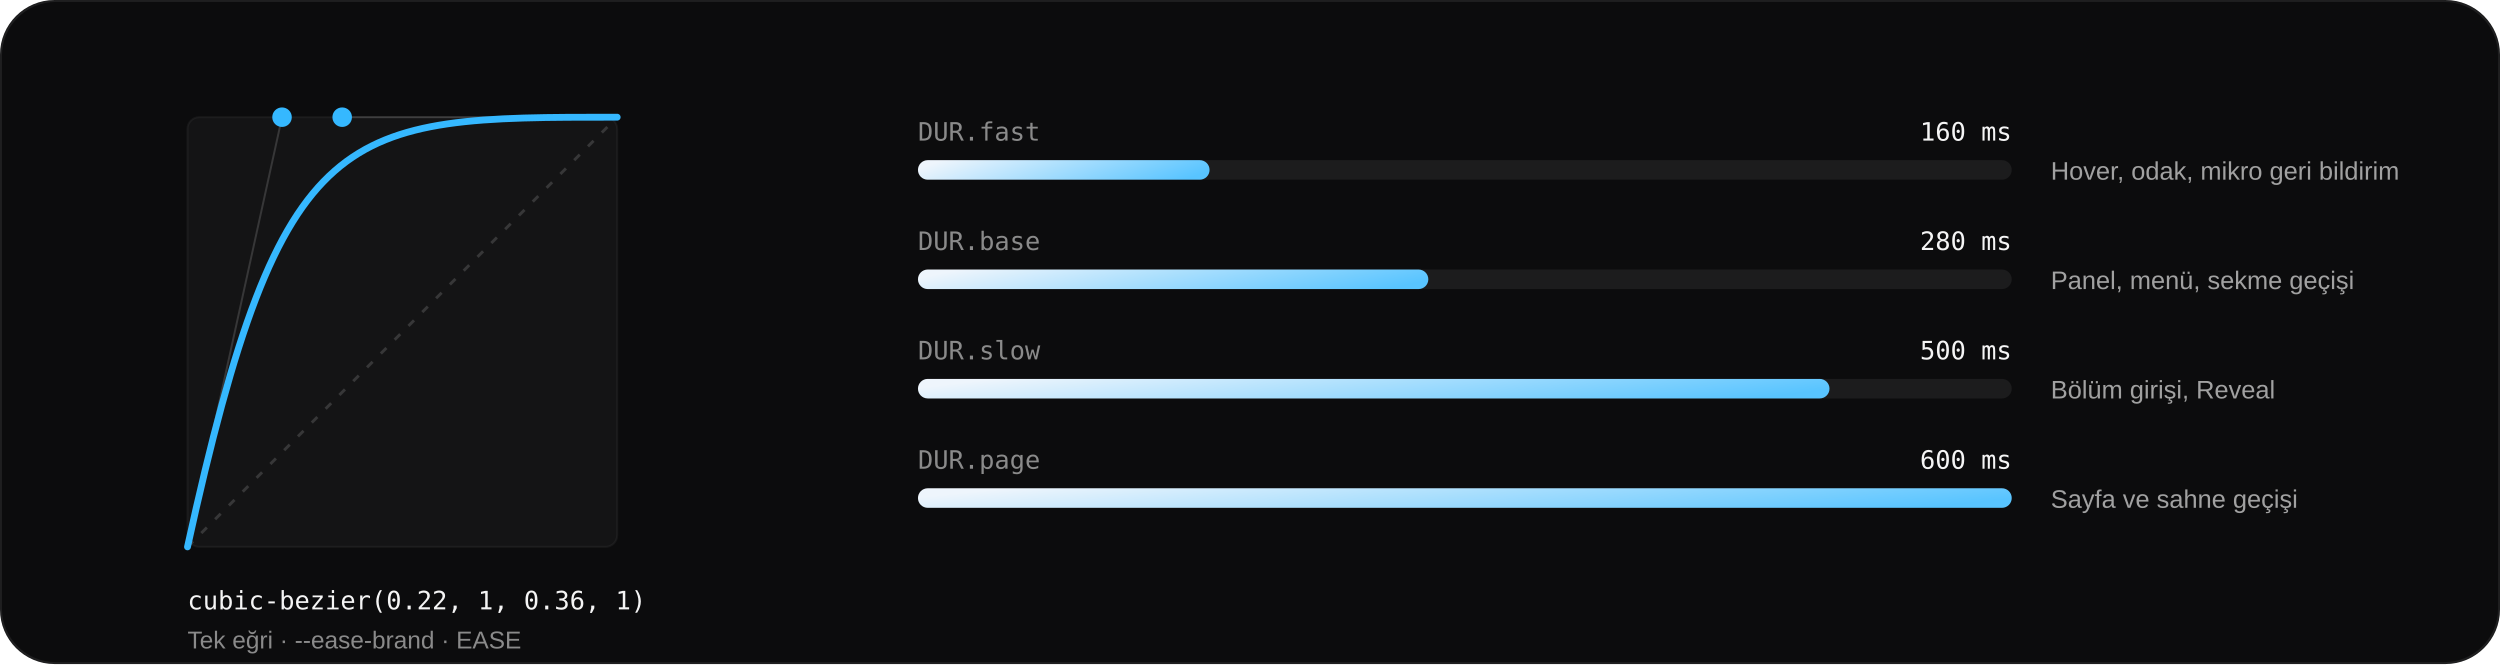
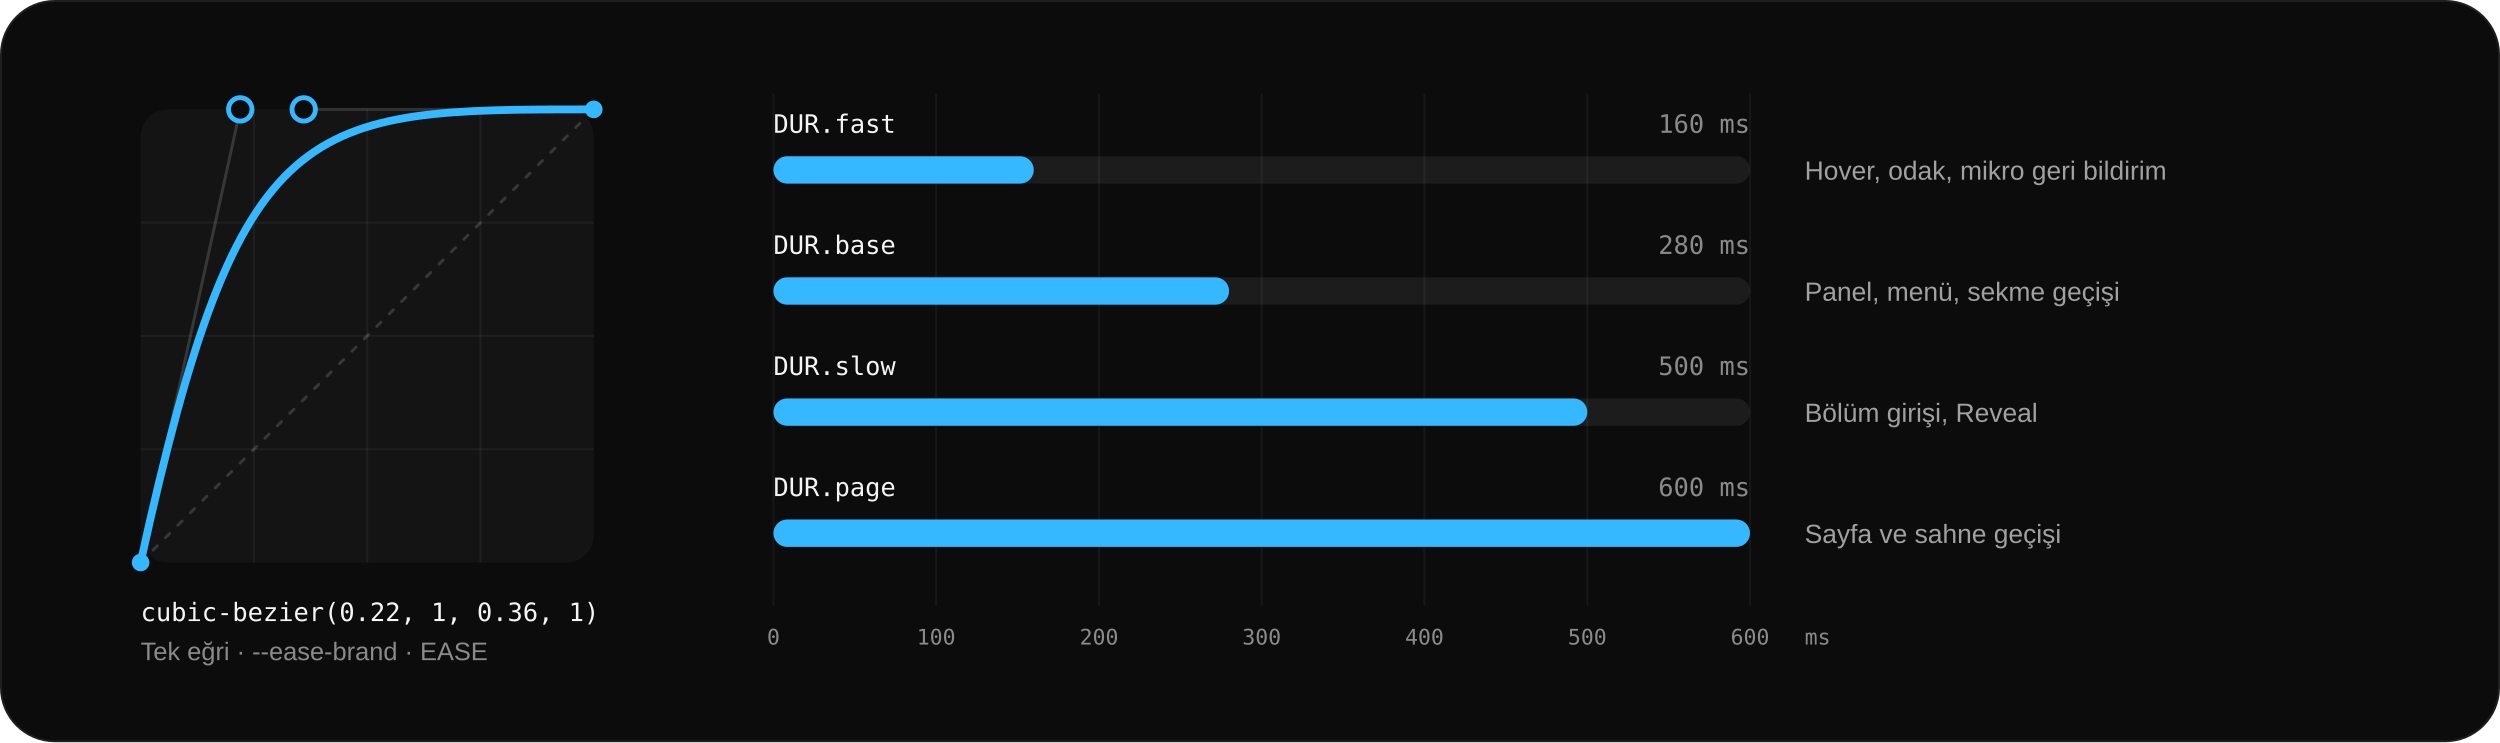
- <svg xmlns="http://www.w3.org/2000/svg" width="1280" height="340" viewBox="0 0 1280 340" role="img" aria-label="Marka eğrisi cubic-bezier(0.22, 1, 0.36, 1) ve süre tablosu">
-   <defs>
-     <linearGradient id="bar" x1="0.008" y1="0.413" x2="0.992" y2="0.587">
-       <stop offset="0%" stop-color="#eef5fc" />
-       <stop offset="100%" stop-color="#58c4ff" />
-     </linearGradient>
-   </defs>
-   <rect width="1280" height="340" rx="28" fill="#0c0c0d" />
-   <rect x="0.5" y="0.5" width="1279" height="339" rx="28" fill="none" stroke="rgb(255,255,255)" stroke-opacity="0.08" />
-   <rect x="96" y="60" width="220" height="220" rx="6" fill="rgb(255,255,255)" fill-opacity="0.035" stroke="rgb(255,255,255)" stroke-opacity="0.05" />
-   <path d="M 96.0 280.0 L 316.0 60.0" fill="none" stroke="rgb(255,255,255)" stroke-opacity="0.15" stroke-dasharray="4 6" stroke-width="1.5" />
-   <line x1="96" y1="280" x2="144.4" y2="60.0" stroke="rgb(255,255,255)" stroke-opacity="0.15" />
-   <line x1="316" y1="60" x2="175.2" y2="60.0" stroke="rgb(255,255,255)" stroke-opacity="0.15" />
-   <circle cx="144.4" cy="60.0" r="5" fill="#35b8ff" />
-   <circle cx="175.2" cy="60.0" r="5" fill="#35b8ff" />
-   <path d="M 96.0 280.0 C 144.4 60.0 175.2 60.0 316.0 60.0" fill="none" stroke="#35b8ff" stroke-width="3.5" stroke-linecap="round" />
-   <text x="96" y="312" font-family="ui-monospace, SFMono-Regular, Menlo, Consolas, monospace" font-size="13" fill="#f5f5f5">cubic-bezier(0.22, 1, 0.36, 1)</text>
-   <text x="96" y="332" font-family="-apple-system, BlinkMacSystemFont, 'Segoe UI', 'Helvetica Neue', Arial, sans-serif" font-size="12.5" fill="#8a8a8a">Tek eğri · --ease-brand · EASE</text>
-   <g transform="translate(470 72)">
-     <text font-family="ui-monospace, SFMono-Regular, Menlo, Consolas, monospace" font-size="13" fill="#8a8a8a">DUR.fast</text>
-     <text x="560" font-family="ui-monospace, SFMono-Regular, Menlo, Consolas, monospace" font-size="13" text-anchor="end" fill="#f5f5f5">160 ms</text>
-     <rect y="10" width="560" height="10" rx="5" fill="rgb(255,255,255)" fill-opacity="0.07" />
-     <rect y="10" width="149.3" height="10" rx="5" fill="url(#bar)" />
-     <text x="580" y="20" font-family="-apple-system, BlinkMacSystemFont, 'Segoe UI', 'Helvetica Neue', Arial, sans-serif" font-size="13" fill="#a1a1a1">Hover, odak, mikro geri bildirim</text>
+ <svg xmlns="http://www.w3.org/2000/svg" width="1280" height="380" viewBox="0 0 1280 380" role="img" aria-label="Marka eğrisi cubic-bezier(0.22, 1, 0.36, 1) ve süre tablosu: fast 160 ms, base 280 ms, slow 500 ms, page 600 ms">
+   <rect width="1280" height="380" rx="28" fill="#0c0c0d" />
+   <rect x="72" y="56" width="232" height="232" rx="14" fill="rgb(255,255,255)" fill-opacity="0.035" />
+   <g stroke="rgb(255,255,255)" stroke-opacity="0.05">
+     <line x1="130" y1="56" x2="130" y2="288" />
+     <line x1="72" y1="114" x2="304" y2="114" />
+     <line x1="188" y1="56" x2="188" y2="288" />
+     <line x1="72" y1="172" x2="304" y2="172" />
+     <line x1="246" y1="56" x2="246" y2="288" />
+     <line x1="72" y1="230" x2="304" y2="230" />
  </g>
-   <g transform="translate(470 128)">
-     <text font-family="ui-monospace, SFMono-Regular, Menlo, Consolas, monospace" font-size="13" fill="#8a8a8a">DUR.base</text>
-     <text x="560" font-family="ui-monospace, SFMono-Regular, Menlo, Consolas, monospace" font-size="13" text-anchor="end" fill="#f5f5f5">280 ms</text>
-     <rect y="10" width="560" height="10" rx="5" fill="rgb(255,255,255)" fill-opacity="0.07" />
-     <rect y="10" width="261.3" height="10" rx="5" fill="url(#bar)" />
-     <text x="580" y="20" font-family="-apple-system, BlinkMacSystemFont, 'Segoe UI', 'Helvetica Neue', Arial, sans-serif" font-size="13" fill="#a1a1a1">Panel, menü, sekme geçişi</text>
+   <path d="M 72.0 288.0 L 304.0 56.0" fill="none" stroke="rgb(255,255,255)" stroke-opacity="0.15" stroke-dasharray="3 6" stroke-width="1.5" stroke-linecap="round" />
+   <line x1="72" y1="288" x2="123.0" y2="56.0" stroke="rgb(255,255,255)" stroke-opacity="0.15" stroke-width="1.5" />
+   <line x1="304" y1="56" x2="155.5" y2="56.0" stroke="rgb(255,255,255)" stroke-opacity="0.15" stroke-width="1.5" />
+   <path d="M 72.0 288.0 C 123.0 56.0 155.5 56.0 304.0 56.0" fill="none" stroke="#35b8ff" stroke-width="4" stroke-linecap="round" />
+   <circle cx="123.0" cy="56.0" r="6" fill="#0c0c0d" stroke="#35b8ff" stroke-width="2.5" />
+   <circle cx="155.5" cy="56.0" r="6" fill="#0c0c0d" stroke="#35b8ff" stroke-width="2.5" />
+   <circle cx="72" cy="288" r="4.5" fill="#35b8ff" />
+   <circle cx="304" cy="56" r="4.5" fill="#35b8ff" />
+   <text x="72" y="318" font-family="ui-monospace, SFMono-Regular, Menlo, Consolas, monospace" font-size="13" fill="#f5f5f5">cubic-bezier(0.22, 1, 0.36, 1)</text>
+   <text x="72" y="338" font-family="-apple-system, BlinkMacSystemFont, 'Segoe UI', 'Helvetica Neue', Arial, sans-serif" font-size="13" fill="#8a8a8a">Tek eğri  ·  --ease-brand  ·  EASE</text>
+   <line x1="396" y1="48" x2="396" y2="310" stroke="rgb(255,255,255)" stroke-opacity="0.05" />
+   <text x="396" y="330" text-anchor="middle" font-family="ui-monospace, SFMono-Regular, Menlo, Consolas, monospace" font-size="11" fill="#8a8a8a">0</text>
+   <line x1="479.3" y1="48" x2="479.3" y2="310" stroke="rgb(255,255,255)" stroke-opacity="0.05" />
+   <text x="479.3" y="330" text-anchor="middle" font-family="ui-monospace, SFMono-Regular, Menlo, Consolas, monospace" font-size="11" fill="#8a8a8a">100</text>
+   <line x1="562.7" y1="48" x2="562.7" y2="310" stroke="rgb(255,255,255)" stroke-opacity="0.05" />
+   <text x="562.7" y="330" text-anchor="middle" font-family="ui-monospace, SFMono-Regular, Menlo, Consolas, monospace" font-size="11" fill="#8a8a8a">200</text>
+   <line x1="646" y1="48" x2="646" y2="310" stroke="rgb(255,255,255)" stroke-opacity="0.05" />
+   <text x="646" y="330" text-anchor="middle" font-family="ui-monospace, SFMono-Regular, Menlo, Consolas, monospace" font-size="11" fill="#8a8a8a">300</text>
+   <line x1="729.3" y1="48" x2="729.3" y2="310" stroke="rgb(255,255,255)" stroke-opacity="0.05" />
+   <text x="729.3" y="330" text-anchor="middle" font-family="ui-monospace, SFMono-Regular, Menlo, Consolas, monospace" font-size="11" fill="#8a8a8a">400</text>
+   <line x1="812.7" y1="48" x2="812.7" y2="310" stroke="rgb(255,255,255)" stroke-opacity="0.05" />
+   <text x="812.7" y="330" text-anchor="middle" font-family="ui-monospace, SFMono-Regular, Menlo, Consolas, monospace" font-size="11" fill="#8a8a8a">500</text>
+   <line x1="896" y1="48" x2="896" y2="310" stroke="rgb(255,255,255)" stroke-opacity="0.05" />
+   <text x="896" y="330" text-anchor="middle" font-family="ui-monospace, SFMono-Regular, Menlo, Consolas, monospace" font-size="11" fill="#8a8a8a">600</text>
+   <text x="924" y="330" font-family="ui-monospace, SFMono-Regular, Menlo, Consolas, monospace" font-size="11" fill="#8a8a8a">ms</text>
+   <g transform="translate(396 56)">
+     <text y="12" font-family="ui-monospace, SFMono-Regular, Menlo, Consolas, monospace" font-size="13" fill="#f5f5f5">DUR.fast</text>
+     <text x="500" y="12" font-family="ui-monospace, SFMono-Regular, Menlo, Consolas, monospace" font-size="13" text-anchor="end" fill="#8a8a8a">160 ms</text>
+     <rect y="24" width="500" height="14" rx="7" fill="rgb(255,255,255)" fill-opacity="0.07" />
+     <rect y="24" width="133.3" height="14" rx="7" fill="#35b8ff" />
+     <text x="528" y="36" font-family="-apple-system, BlinkMacSystemFont, 'Segoe UI', 'Helvetica Neue', Arial, sans-serif" font-size="13.5" fill="#a1a1a1">Hover, odak, mikro geri bildirim</text>
  </g>
-   <g transform="translate(470 184)">
-     <text font-family="ui-monospace, SFMono-Regular, Menlo, Consolas, monospace" font-size="13" fill="#8a8a8a">DUR.slow</text>
-     <text x="560" font-family="ui-monospace, SFMono-Regular, Menlo, Consolas, monospace" font-size="13" text-anchor="end" fill="#f5f5f5">500 ms</text>
-     <rect y="10" width="560" height="10" rx="5" fill="rgb(255,255,255)" fill-opacity="0.07" />
-     <rect y="10" width="466.7" height="10" rx="5" fill="url(#bar)" />
-     <text x="580" y="20" font-family="-apple-system, BlinkMacSystemFont, 'Segoe UI', 'Helvetica Neue', Arial, sans-serif" font-size="13" fill="#a1a1a1">Bölüm girişi, Reveal</text>
+   <g transform="translate(396 118)">
+     <text y="12" font-family="ui-monospace, SFMono-Regular, Menlo, Consolas, monospace" font-size="13" fill="#f5f5f5">DUR.base</text>
+     <text x="500" y="12" font-family="ui-monospace, SFMono-Regular, Menlo, Consolas, monospace" font-size="13" text-anchor="end" fill="#8a8a8a">280 ms</text>
+     <rect y="24" width="500" height="14" rx="7" fill="rgb(255,255,255)" fill-opacity="0.07" />
+     <rect y="24" width="233.3" height="14" rx="7" fill="#35b8ff" />
+     <text x="528" y="36" font-family="-apple-system, BlinkMacSystemFont, 'Segoe UI', 'Helvetica Neue', Arial, sans-serif" font-size="13.5" fill="#a1a1a1">Panel, menü, sekme geçişi</text>
  </g>
-   <g transform="translate(470 240)">
-     <text font-family="ui-monospace, SFMono-Regular, Menlo, Consolas, monospace" font-size="13" fill="#8a8a8a">DUR.page</text>
-     <text x="560" font-family="ui-monospace, SFMono-Regular, Menlo, Consolas, monospace" font-size="13" text-anchor="end" fill="#f5f5f5">600 ms</text>
-     <rect y="10" width="560" height="10" rx="5" fill="rgb(255,255,255)" fill-opacity="0.07" />
-     <rect y="10" width="560.0" height="10" rx="5" fill="url(#bar)" />
-     <text x="580" y="20" font-family="-apple-system, BlinkMacSystemFont, 'Segoe UI', 'Helvetica Neue', Arial, sans-serif" font-size="13" fill="#a1a1a1">Sayfa ve sahne geçişi</text>
+   <g transform="translate(396 180)">
+     <text y="12" font-family="ui-monospace, SFMono-Regular, Menlo, Consolas, monospace" font-size="13" fill="#f5f5f5">DUR.slow</text>
+     <text x="500" y="12" font-family="ui-monospace, SFMono-Regular, Menlo, Consolas, monospace" font-size="13" text-anchor="end" fill="#8a8a8a">500 ms</text>
+     <rect y="24" width="500" height="14" rx="7" fill="rgb(255,255,255)" fill-opacity="0.07" />
+     <rect y="24" width="416.7" height="14" rx="7" fill="#35b8ff" />
+     <text x="528" y="36" font-family="-apple-system, BlinkMacSystemFont, 'Segoe UI', 'Helvetica Neue', Arial, sans-serif" font-size="13.5" fill="#a1a1a1">Bölüm girişi, Reveal</text>
  </g>
+   <g transform="translate(396 242)">
+     <text y="12" font-family="ui-monospace, SFMono-Regular, Menlo, Consolas, monospace" font-size="13" fill="#f5f5f5">DUR.page</text>
+     <text x="500" y="12" font-family="ui-monospace, SFMono-Regular, Menlo, Consolas, monospace" font-size="13" text-anchor="end" fill="#8a8a8a">600 ms</text>
+     <rect y="24" width="500" height="14" rx="7" fill="rgb(255,255,255)" fill-opacity="0.07" />
+     <rect y="24" width="500.0" height="14" rx="7" fill="#35b8ff" />
+     <text x="528" y="36" font-family="-apple-system, BlinkMacSystemFont, 'Segoe UI', 'Helvetica Neue', Arial, sans-serif" font-size="13.5" fill="#a1a1a1">Sayfa ve sahne geçişi</text>
+   </g>
+   <rect x="0.5" y="0.5" width="1279" height="379" rx="27.5" fill="none" stroke="rgb(255,255,255)" stroke-opacity="0.08" />
</svg>
